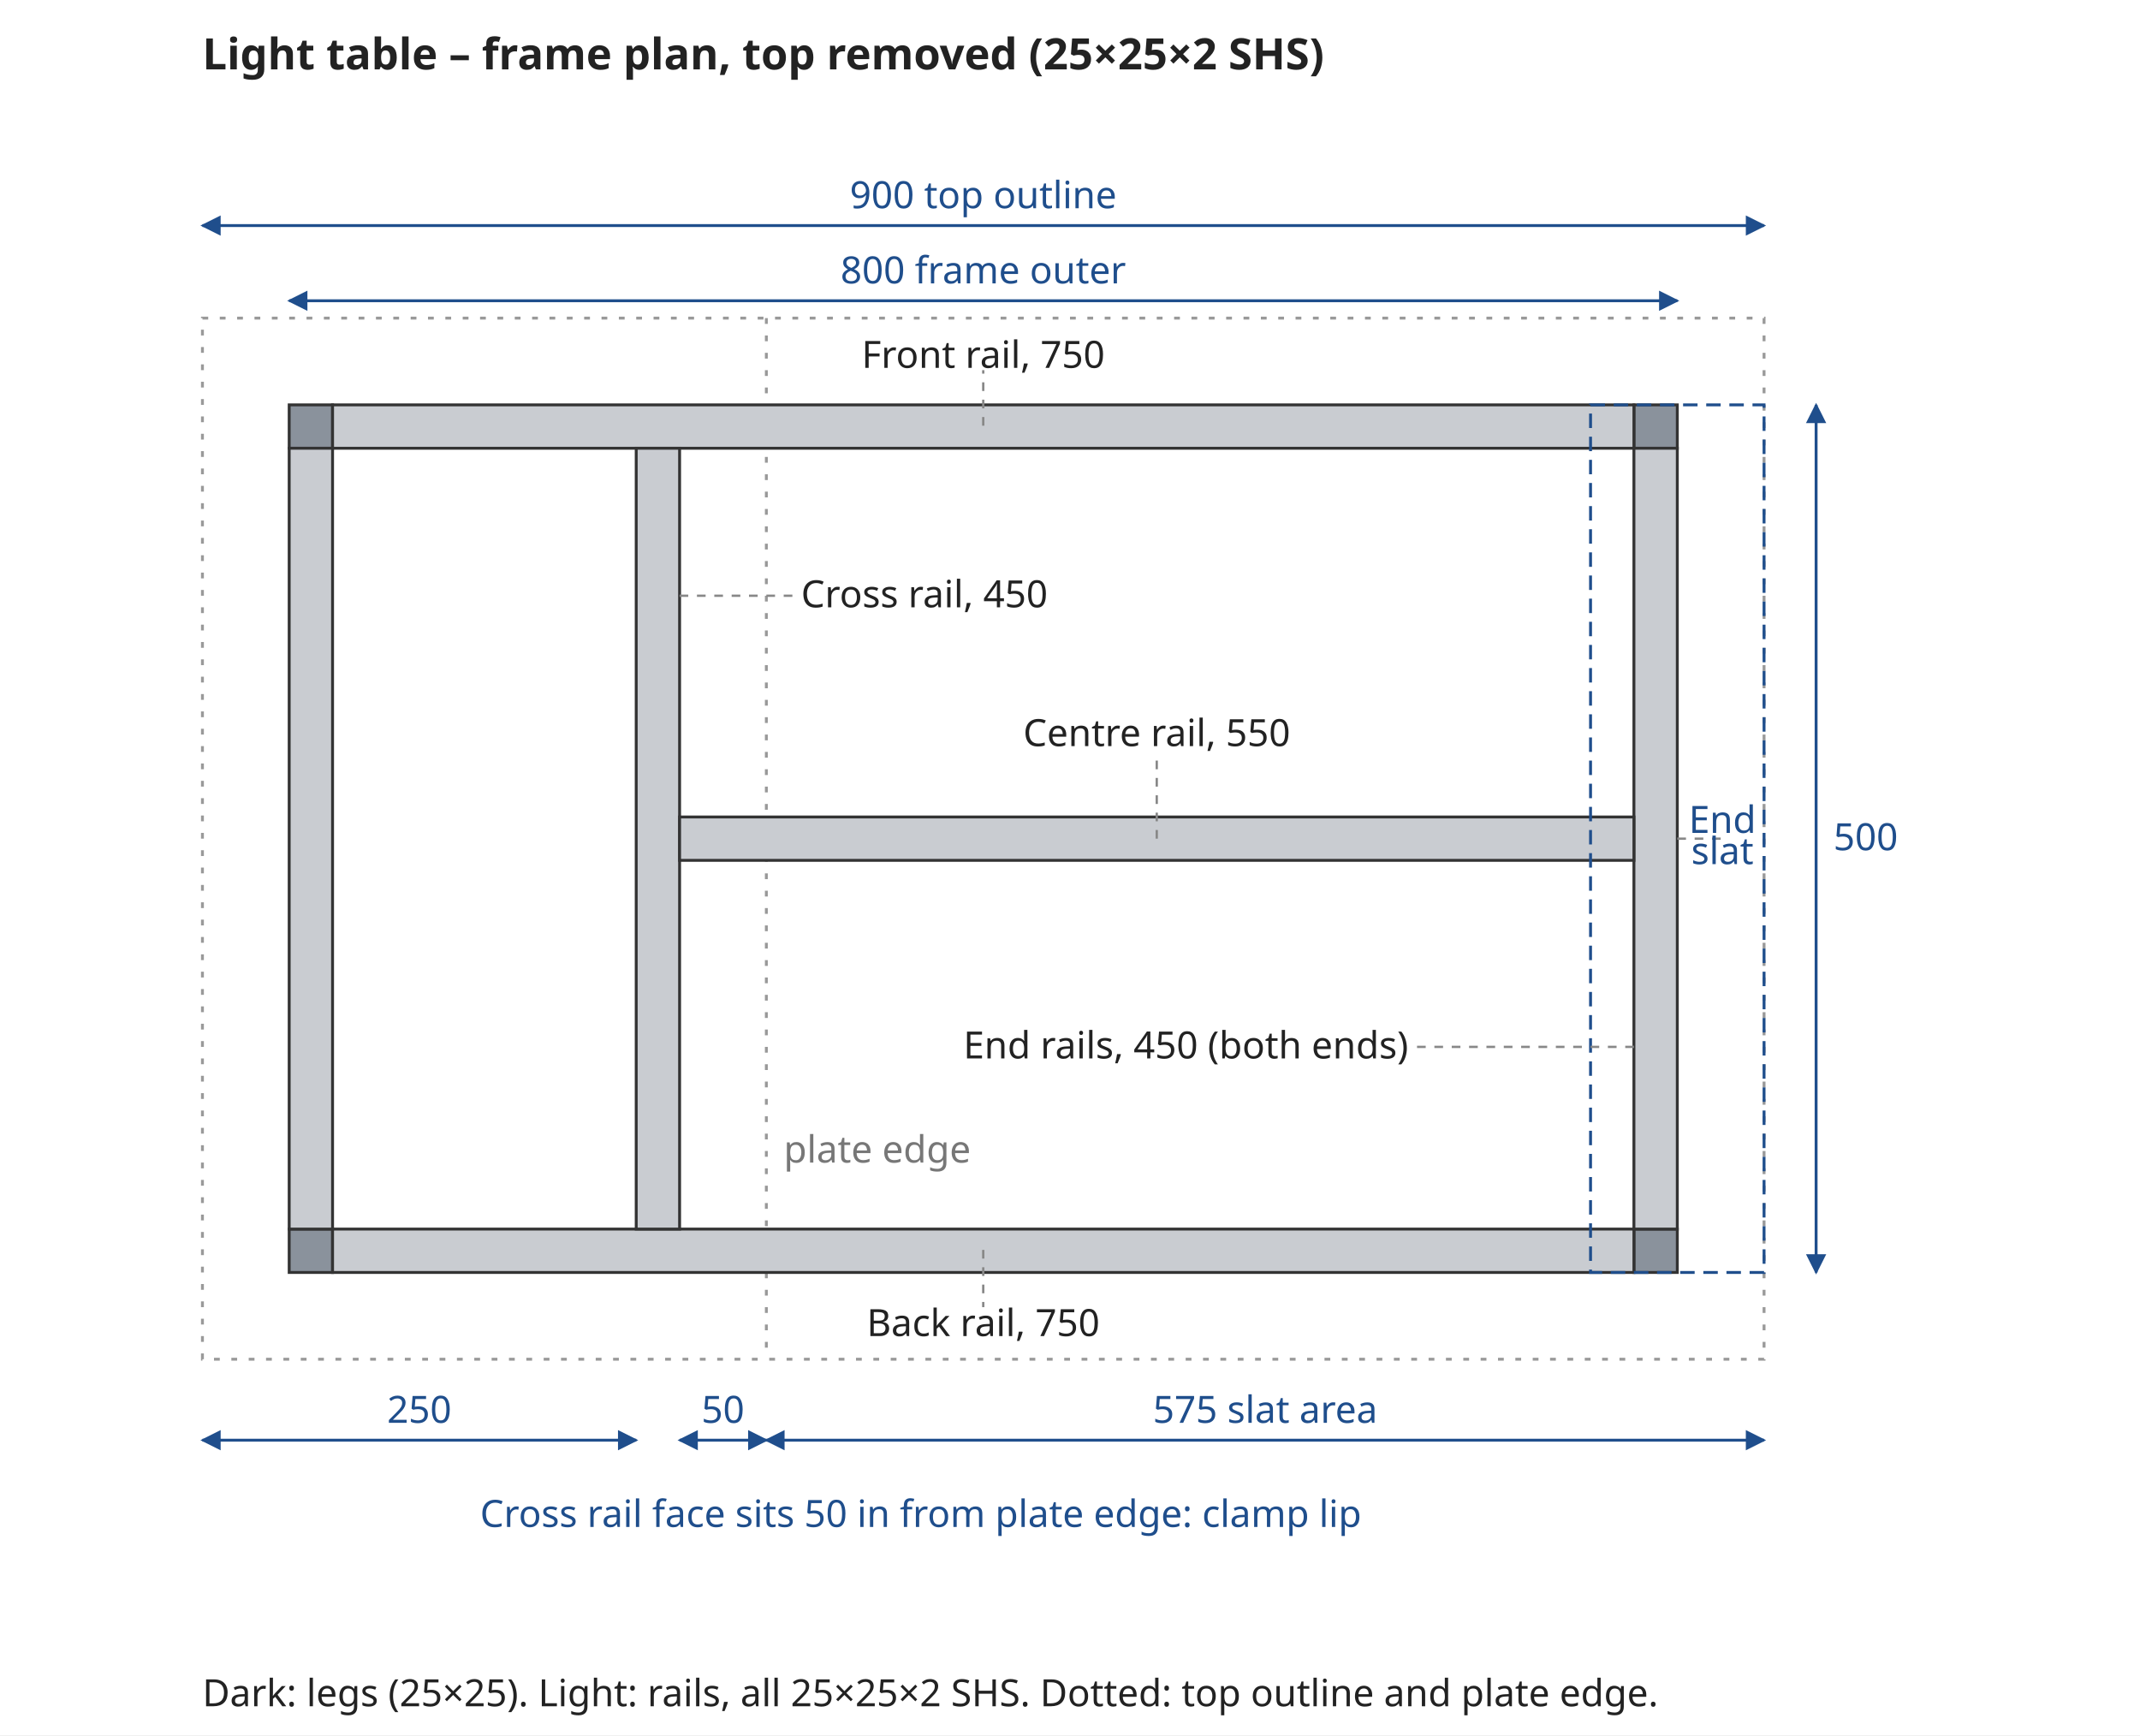
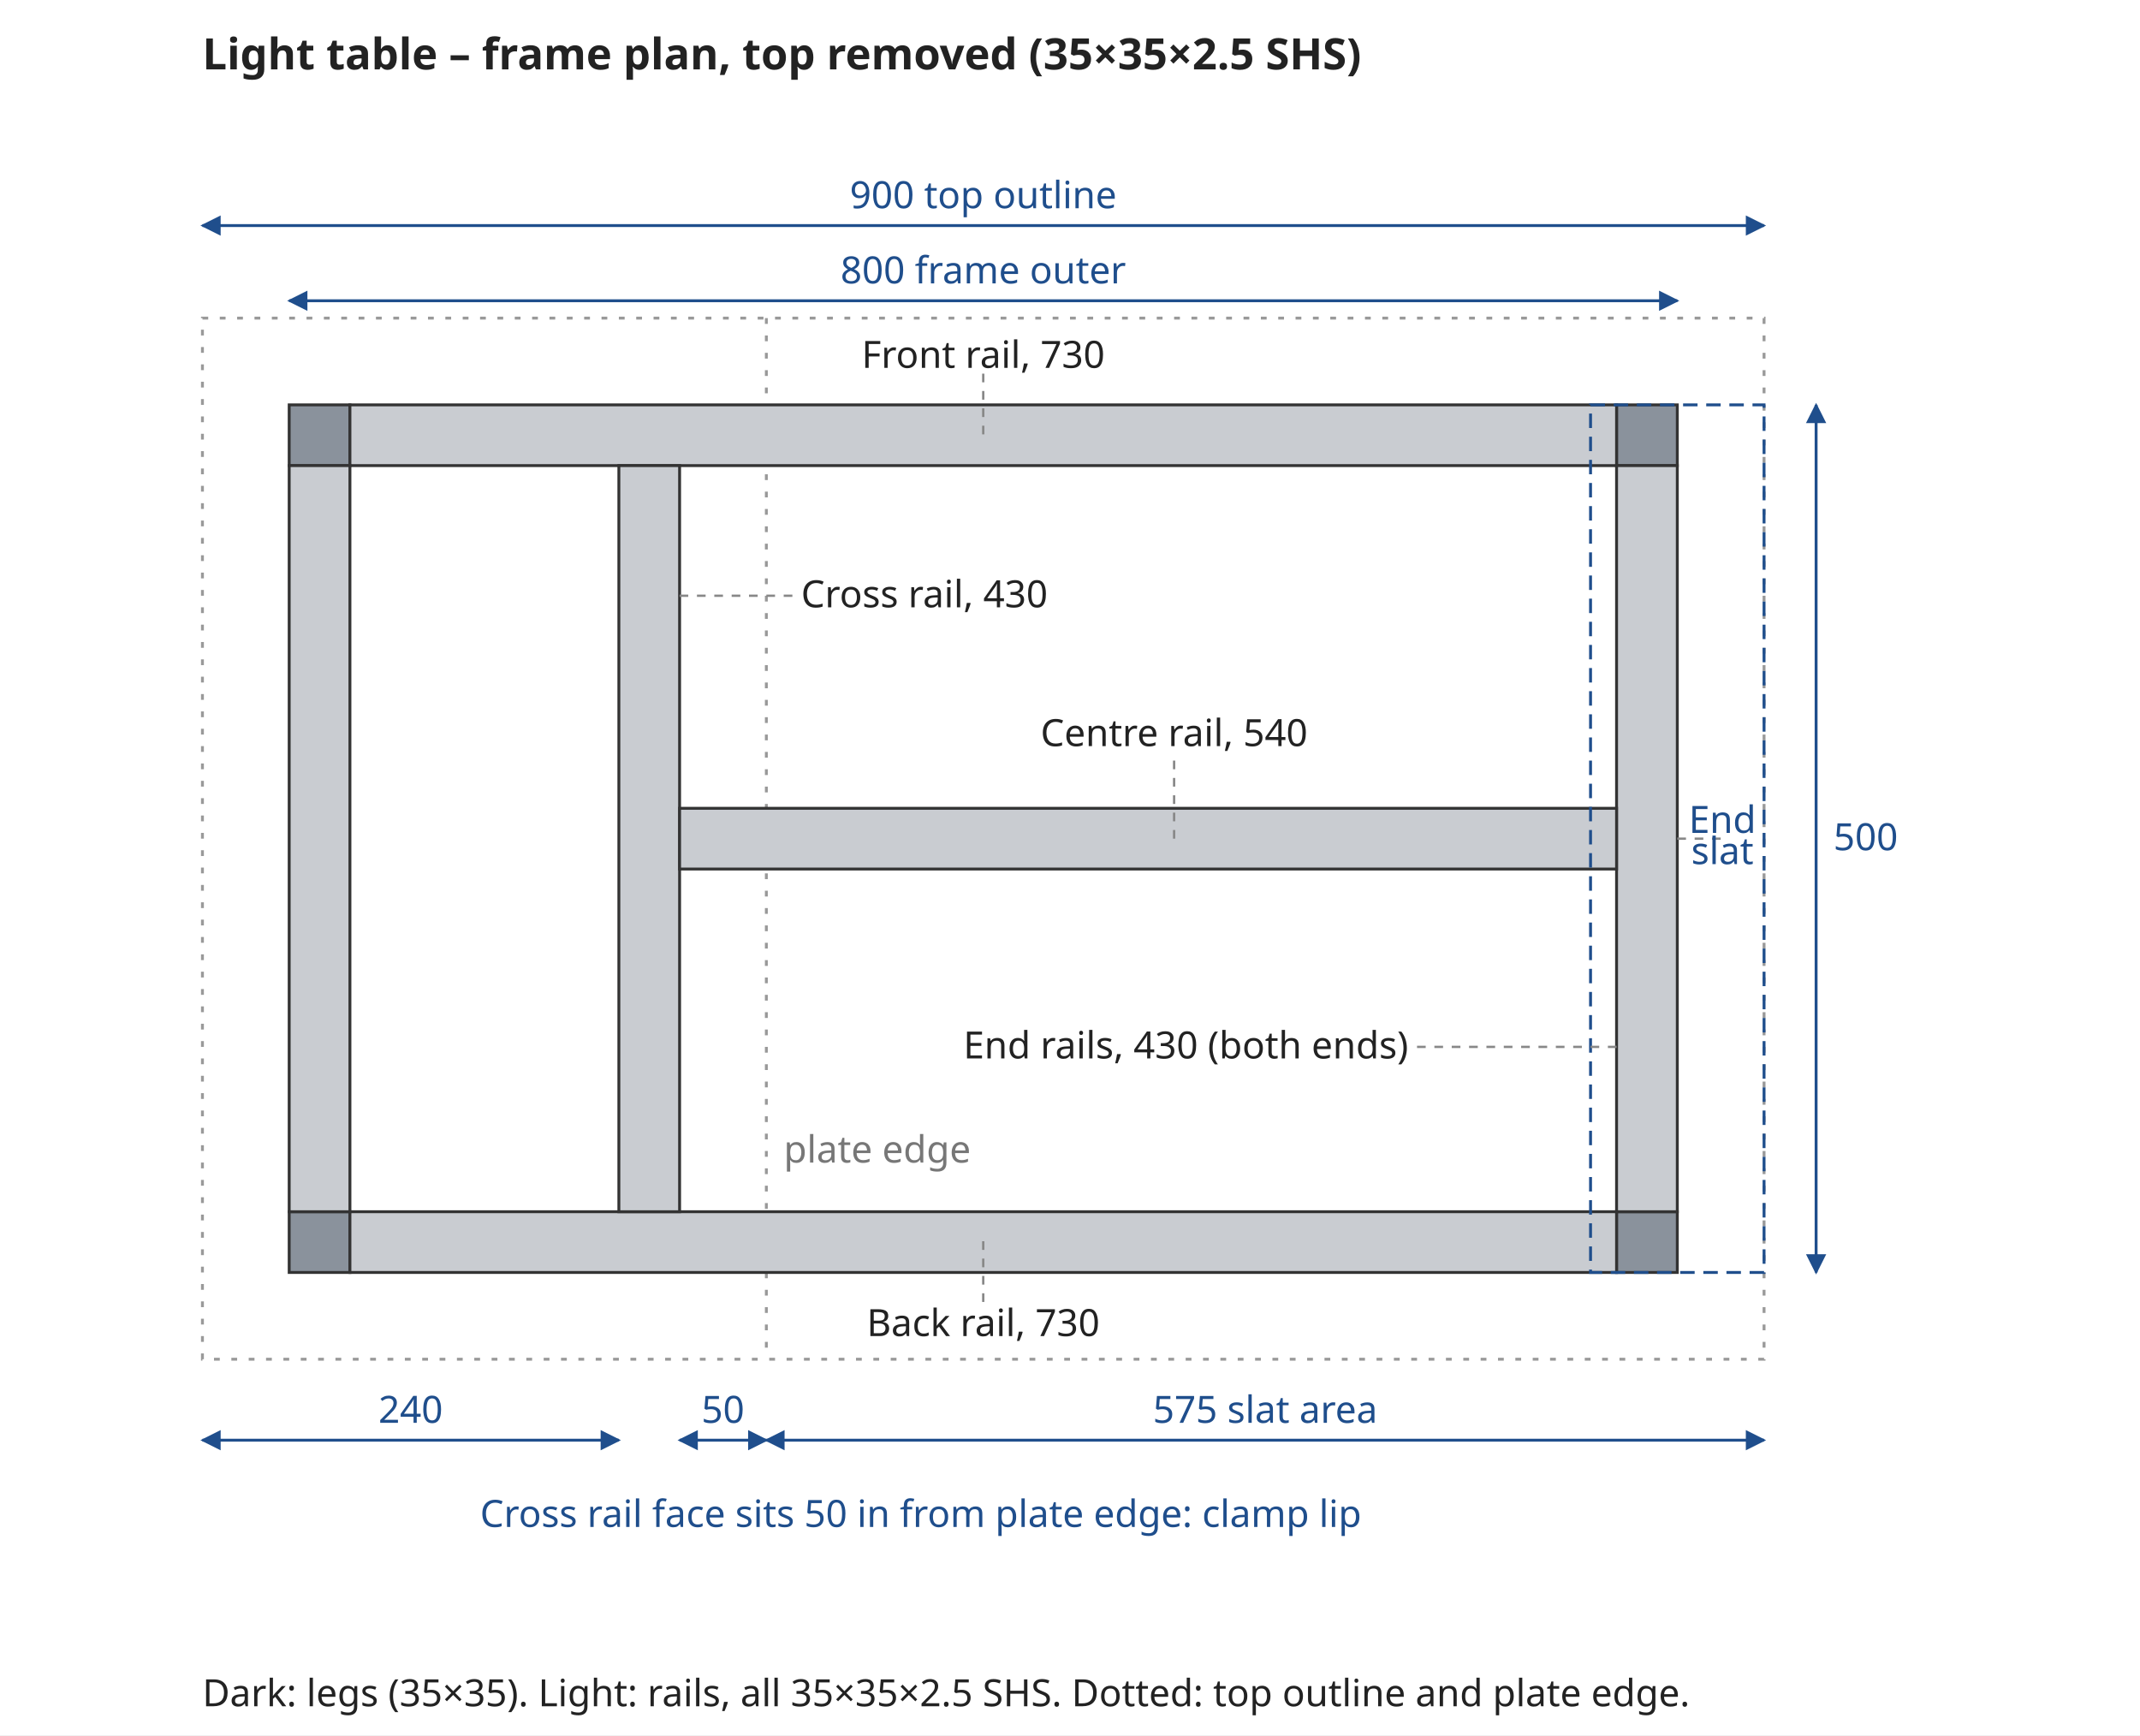
<svg xmlns="http://www.w3.org/2000/svg" width="740.0" height="600.0" viewBox="0 0 740.0 600.0">
  <style>
.bg{fill:#ffffff}.st{fill:#c9ccd1;stroke:#333;stroke-width:1}
.pl{fill:#8a929c;stroke:#333;stroke-width:1}.hid{fill:none;stroke:#555;stroke-width:1;stroke-dasharray:6 4}
.dim{stroke:#1f4e8c;stroke-width:1;fill:none}.t{font:13px sans-serif;fill:#1f4e8c}
.lbl{font:13px sans-serif;fill:#222}.h{font:bold 15px sans-serif;fill:#222}
+ .mesh{fill:none;stroke:#6b7a8a;stroke-width:1.5;stroke-dasharray:2 2}
</style>
  <defs>
    <marker id="a" viewBox="0 0 10 10" refX="9" refY="5" markerWidth="7" markerHeight="7" orient="auto-start-reverse">
      <path d="M0 0L10 5L0 10z" fill="#1f4e8c" />
    </marker>
  </defs>
  <rect class="bg" width="740.0" height="600.0" />
-   <text class="h" x="70" y="24">Light table – frame plan, top removed (25×25×2 SHS)</text>
+   <text class="h" x="70" y="24">Light table – frame plan, top removed (35×35×2.5 SHS)</text>
  <rect x="70.0" y="110.0" width="540.0" height="360.0" fill="none" stroke="#999" stroke-width="1" stroke-dasharray="2 4" />
  <line x1="265.0" y1="110.0" x2="265.0" y2="470.0" stroke="#999" stroke-width="1" stroke-dasharray="2 4" />
-   <rect class="pl" x="100.0" y="140.0" width="15.0" height="15.0" />
-   <rect class="pl" x="565.0" y="140.0" width="15.0" height="15.0" />
-   <rect class="pl" x="100.0" y="425.0" width="15.0" height="15.0" />
-   <rect class="pl" x="565.0" y="425.0" width="15.0" height="15.0" />
-   <rect class="st" x="115.0" y="140.0" width="450.0" height="15.0" />
-   <rect class="st" x="115.0" y="425.0" width="450.0" height="15.0" />
-   <rect class="st" x="100.0" y="155.0" width="15.0" height="270.0" />
-   <rect class="st" x="565.0" y="155.0" width="15.0" height="270.0" />
-   <rect class="st" x="220.0" y="155.0" width="15.0" height="270.0" />
-   <rect class="st" x="235.0" y="282.5" width="330.0" height="15.0" />
+   <rect class="pl" x="100.0" y="140.0" width="21.0" height="21.0" />
+   <rect class="pl" x="559.0" y="140.0" width="21.0" height="21.0" />
+   <rect class="pl" x="100.0" y="419.0" width="21.0" height="21.0" />
+   <rect class="pl" x="559.0" y="419.0" width="21.0" height="21.0" />
+   <rect class="st" x="121.0" y="140.0" width="438.0" height="21.0" />
+   <rect class="st" x="121.0" y="419.0" width="438.0" height="21.0" />
+   <rect class="st" x="100.0" y="161.0" width="21.0" height="258.0" />
+   <rect class="st" x="559.0" y="161.0" width="21.0" height="258.0" />
+   <rect class="st" x="214.0" y="161.0" width="21.0" height="258.0" />
+   <rect class="st" x="235.0" y="279.5" width="324.0" height="21.0" />
  <rect x="550.0" y="140.0" width="60.0" height="300.0" fill="none" stroke="#1f4e8c" stroke-width="1" stroke-dasharray="5 3" />
-   <line x1="340.0" y1="147.2" x2="340.0" y2="128.0" stroke="#888" stroke-width="0.8" stroke-dasharray="3 3" />
-   <text class="lbl" x="340.0" y="127.2" text-anchor="middle">Front rail, 750</text>
-   <line x1="340.0" y1="432.2" x2="340.0" y2="452.0" stroke="#888" stroke-width="0.8" stroke-dasharray="3 3" />
-   <text class="lbl" x="340.0" y="462.0" text-anchor="middle">Back rail, 750</text>
-   <line x1="400.0" y1="290.0" x2="400.0" y2="260.0" stroke="#888" stroke-width="0.8" stroke-dasharray="3 3" />
-   <text class="lbl" x="400.0" y="258.0" text-anchor="middle">Centre rail, 550</text>
+   <line x1="340.0" y1="150.2" x2="340.0" y2="128.0" stroke="#888" stroke-width="0.8" stroke-dasharray="3 3" />
+   <text class="lbl" x="340.0" y="127.2" text-anchor="middle">Front rail, 730</text>
+   <line x1="340.0" y1="429.2" x2="340.0" y2="452.0" stroke="#888" stroke-width="0.8" stroke-dasharray="3 3" />
+   <text class="lbl" x="340.0" y="462.0" text-anchor="middle">Back rail, 730</text>
+   <line x1="406.0" y1="290.0" x2="406.0" y2="260.0" stroke="#888" stroke-width="0.8" stroke-dasharray="3 3" />
+   <text class="lbl" x="406.0" y="258.0" text-anchor="middle">Centre rail, 540</text>
  <line x1="235.0" y1="206.0" x2="274.0" y2="206.0" stroke="#888" stroke-width="0.8" stroke-dasharray="3 3" />
-   <text class="lbl" x="277.0" y="210.0" text-anchor="start">Cross rail, 450</text>
-   <line x1="565.0" y1="362.0" x2="490.0" y2="362.0" stroke="#888" stroke-width="0.8" stroke-dasharray="3 3" />
-   <text class="lbl" x="487.0" y="366.0" text-anchor="end">End rails, 450 (both ends)</text>
+   <text class="lbl" x="277.0" y="210.0" text-anchor="start">Cross rail, 430</text>
+   <line x1="559.0" y1="362.0" x2="490.0" y2="362.0" stroke="#888" stroke-width="0.8" stroke-dasharray="3 3" />
+   <text class="lbl" x="487.0" y="366.0" text-anchor="end">End rails, 430 (both ends)</text>
  <line x1="580.0" y1="290.0" x2="595.6" y2="290.0" stroke="#888" stroke-width="0.8" stroke-dasharray="3 3" />
  <text class="t" x="595.6" y="288.0" text-anchor="middle">End</text>
  <text class="t" x="595.6" y="298.8" text-anchor="middle">slat</text>
  <text class="lbl" x="271.0" y="402.0" style="fill:#777">plate edge</text>
  <line class="dim" x1="70.0" y1="78" x2="610.0" y2="78" marker-start="url(#a)" marker-end="url(#a)" />
  <text class="t" x="340.0" y="72" text-anchor="middle">900 top outline</text>
  <line class="dim" x1="100.0" y1="104" x2="580.0" y2="104" marker-start="url(#a)" marker-end="url(#a)" />
  <text class="t" x="340.0" y="98" text-anchor="middle">800 frame outer</text>
-   <line class="dim" x1="70.0" y1="498.0" x2="220.0" y2="498.0" marker-start="url(#a)" marker-end="url(#a)" />
-   <text class="t" x="145.0" y="492.0" text-anchor="middle">250</text>
+   <line class="dim" x1="70.0" y1="498.0" x2="214.0" y2="498.0" marker-start="url(#a)" marker-end="url(#a)" />
+   <text class="t" x="142.0" y="492.0" text-anchor="middle">240</text>
  <line class="dim" x1="235.0" y1="498.0" x2="265.0" y2="498.0" marker-start="url(#a)" marker-end="url(#a)" />
  <text class="t" x="250.0" y="492.0" text-anchor="middle">50</text>
  <line class="dim" x1="265.0" y1="498.0" x2="610.0" y2="498.0" marker-start="url(#a)" marker-end="url(#a)" />
  <text class="t" x="437.5" y="492.0" text-anchor="middle">575 slat area</text>
  <text class="t" x="166.0" y="528.0">Cross rail face sits 50 in from plate edge: clamp lip</text>
  <line class="dim" x1="628.0" y1="140.0" x2="628.0" y2="440.0" marker-start="url(#a)" marker-end="url(#a)" />
  <text class="t" x="634.0" y="294.0">500</text>
-   <text class="lbl" x="70" y="590.0">Dark: legs (25×25). Light: rails, all 25×25×2 SHS. Dotted: top outline and plate edge.</text>
+   <text class="lbl" x="70" y="590.0">Dark: legs (35×35). Light: rails, all 35×35×2.5 SHS. Dotted: top outline and plate edge.</text>
</svg>
